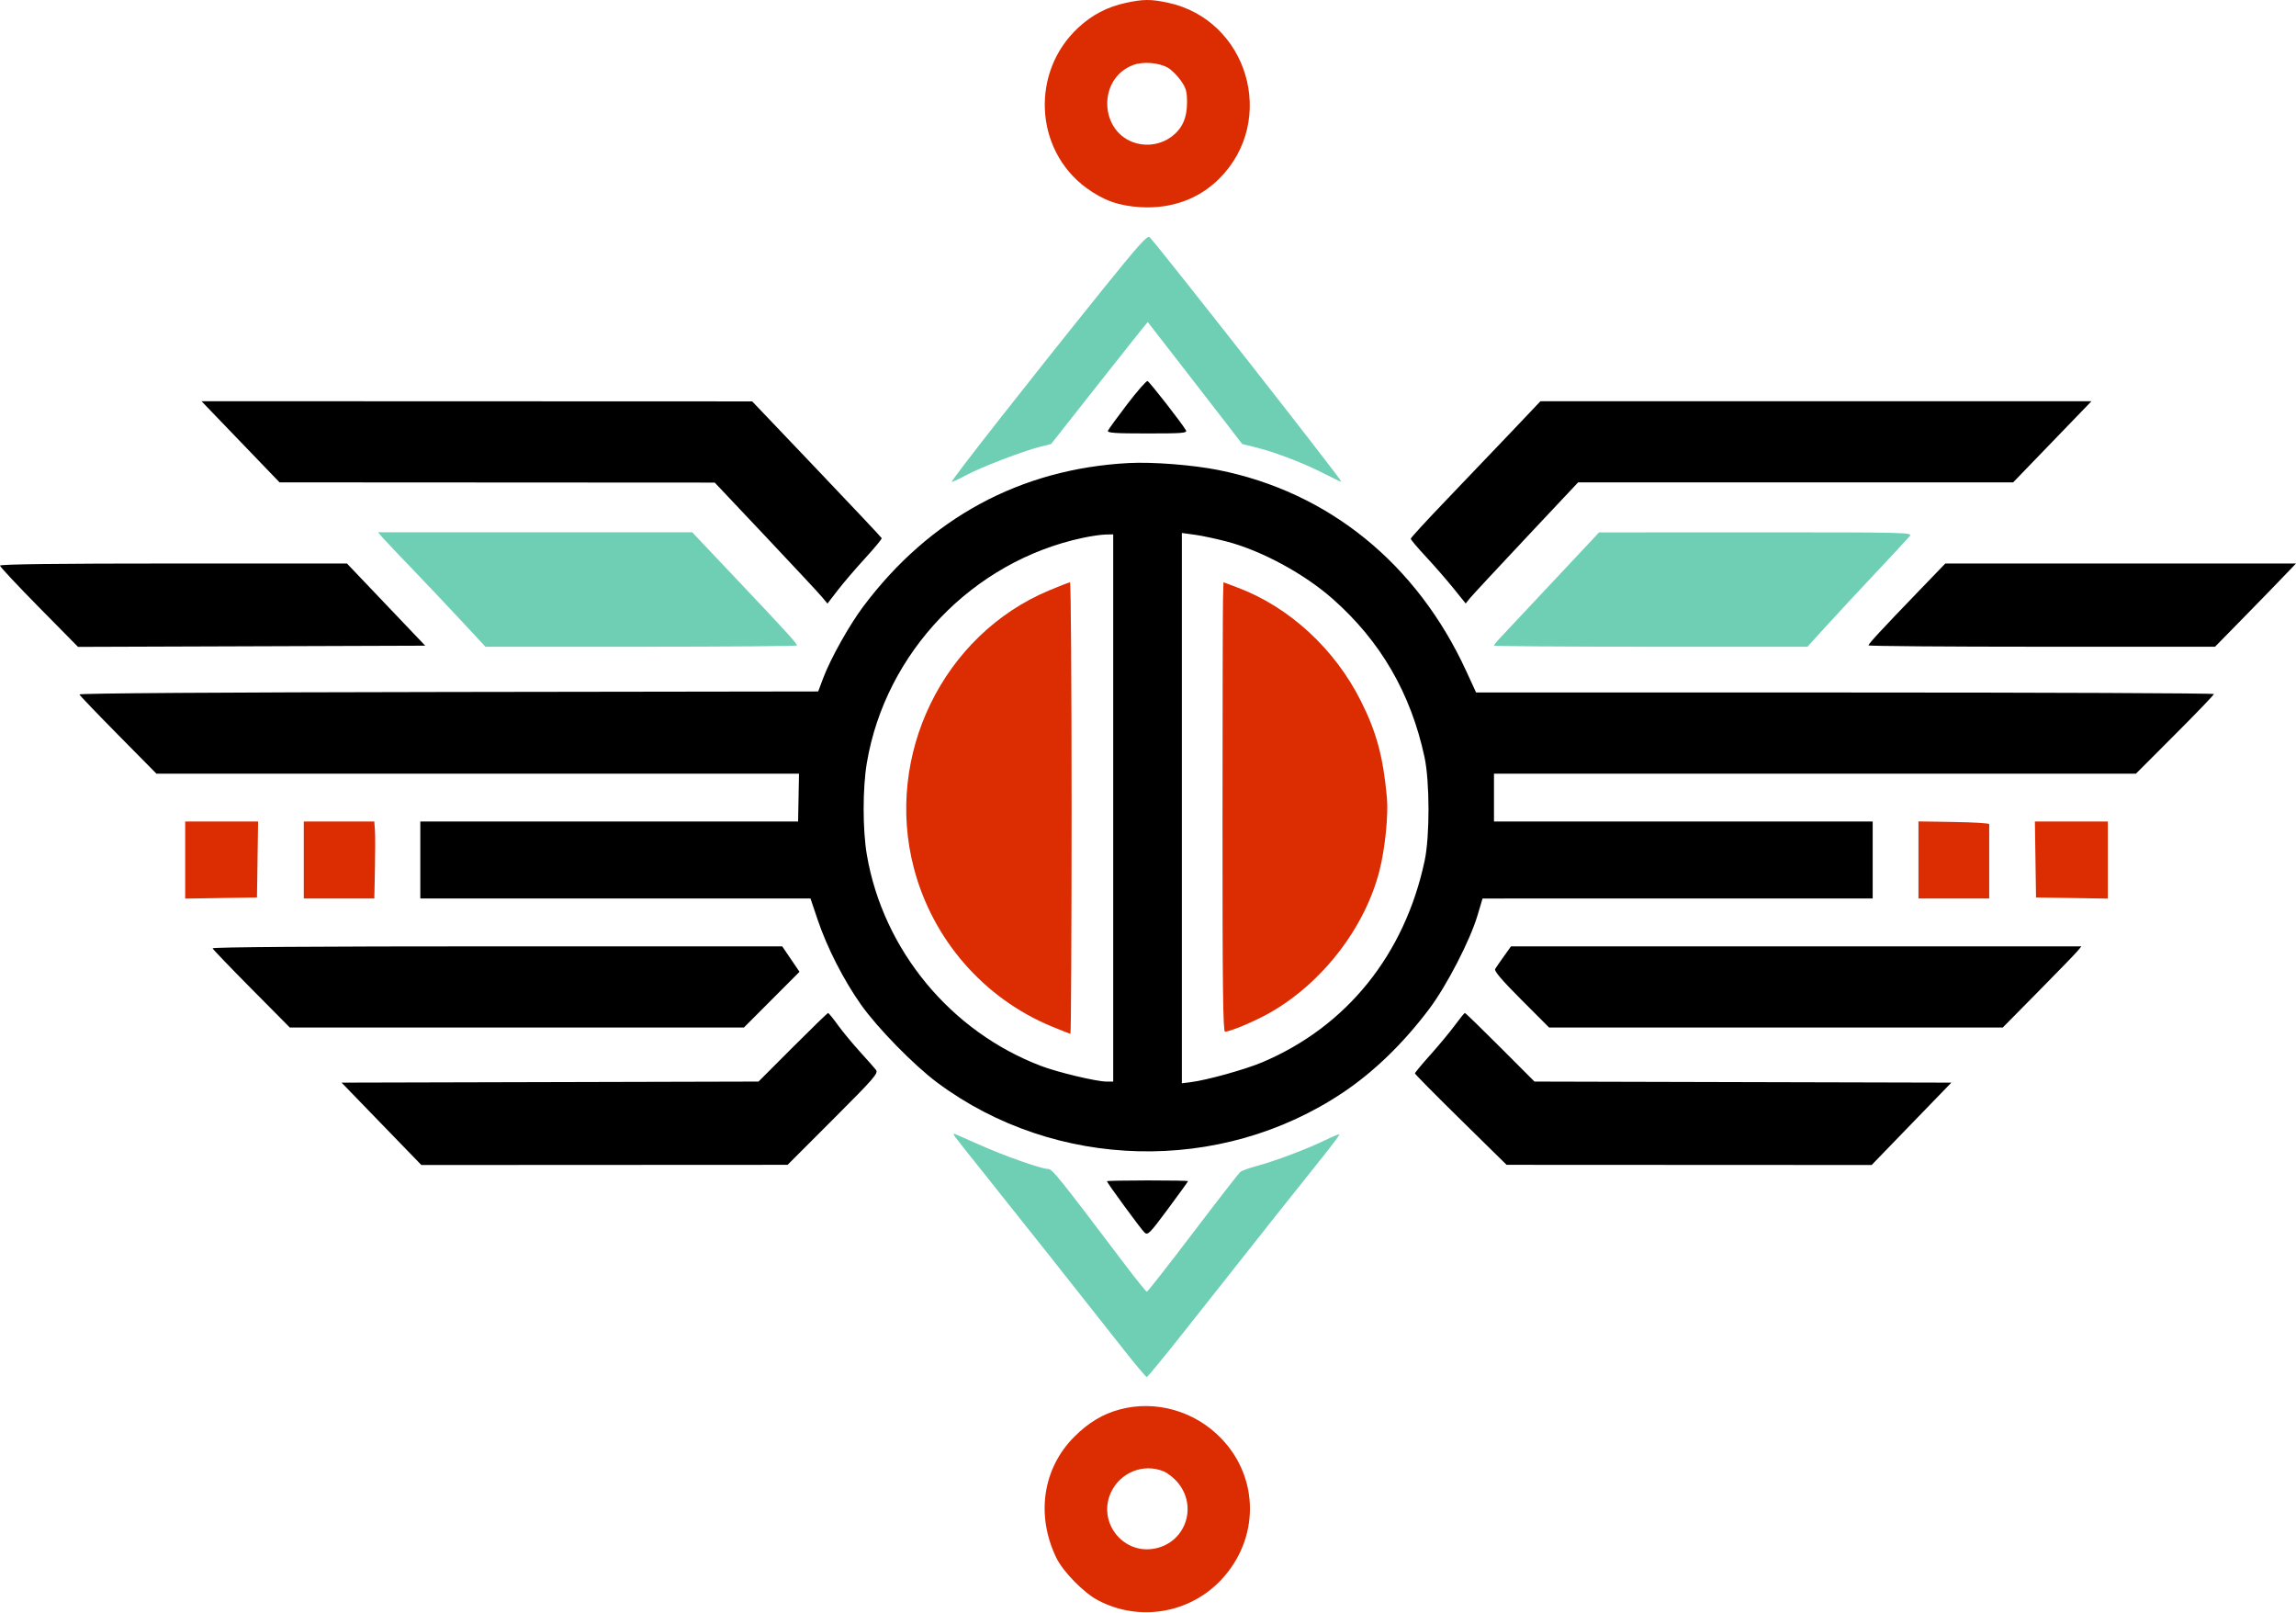
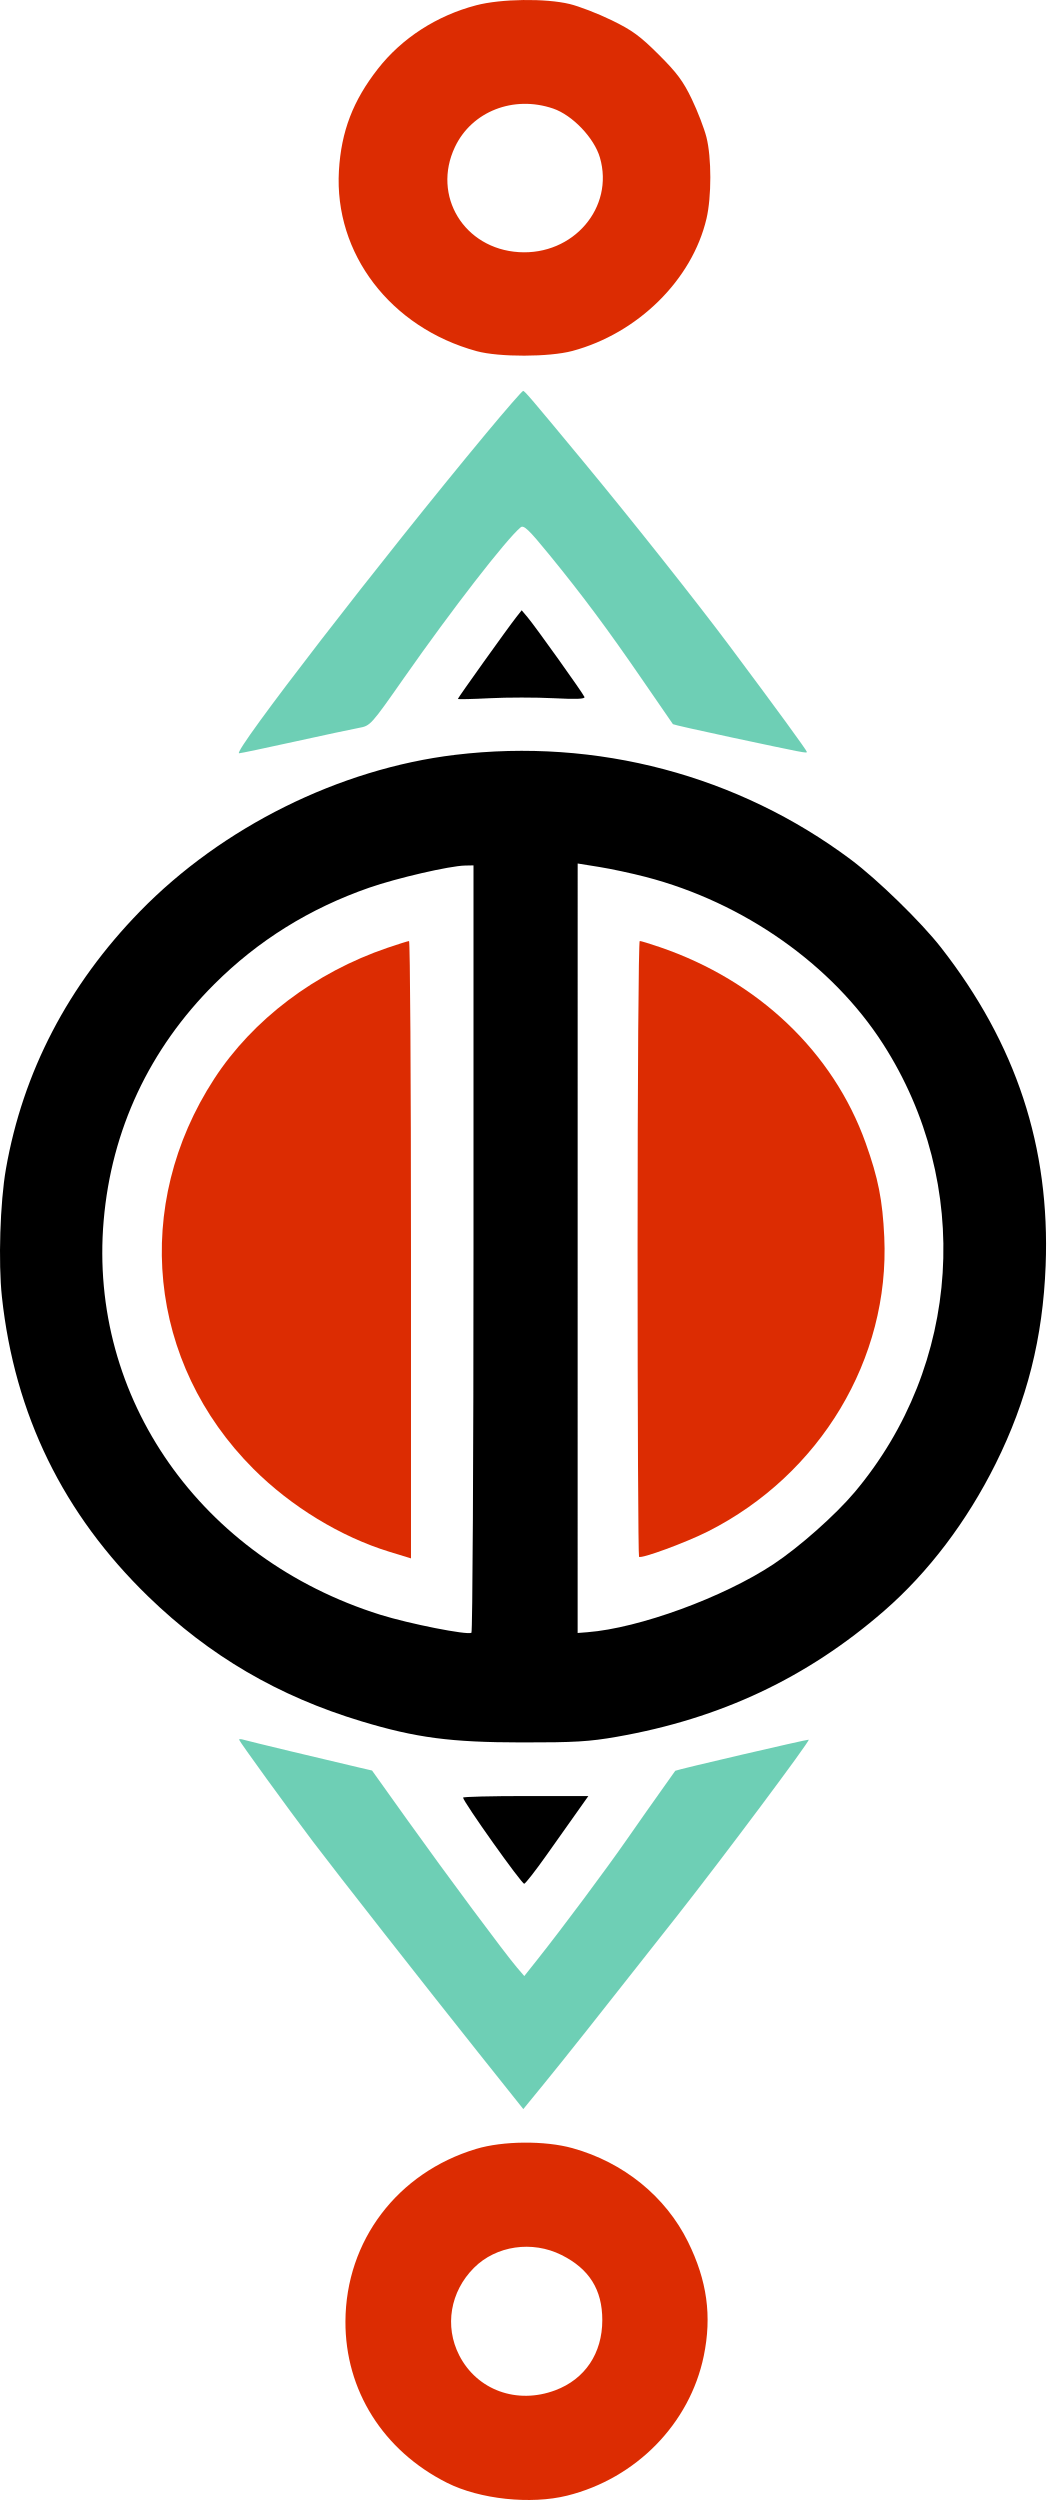
- <svg xmlns="http://www.w3.org/2000/svg" width="1017" height="714" viewBox="0 0 1017 714" fill="none">
-   <path fill-rule="evenodd" clip-rule="evenodd" d="M541.73 264.997C541.615 268.919 541.511 313.699 541.499 364.507C541.481 436.889 541.721 456.883 542.607 456.883C544.896 456.884 555.688 452.35 562.311 448.606C585.607 435.435 604.54 410.964 611.015 385.652C613.492 375.971 615.029 360.906 614.326 353.219C612.674 335.175 609.721 324.221 602.789 310.426C591.166 287.298 571.066 268.825 548.136 260.196L541.937 257.863L541.73 264.997Z" fill="#DC2C02" />
-   <path fill-rule="evenodd" clip-rule="evenodd" d="M464.84 261.415C417.725 281.032 391.646 334.529 404.815 384.549C413.136 416.15 435.785 442.142 465.84 454.581C470.124 456.355 473.86 457.805 474.142 457.805C474.425 457.805 474.656 412.814 474.656 357.826C474.656 302.838 474.345 257.86 473.964 257.876C473.584 257.891 469.479 259.484 464.84 261.415Z" fill="#DC2C02" />
-   <path fill-rule="evenodd" clip-rule="evenodd" d="M498.673 1.271C490.458 3.052 483.79 6.529 477.607 12.256C456.467 31.838 458.177 66.28 481.129 83.173C488.655 88.711 495.507 91.163 505.07 91.739C518.841 92.568 531.003 88.171 540.099 79.077C565.886 53.296 552.762 8.706 517.165 1.162C509.721 -0.415 506.357 -0.395 498.673 1.271ZM523.013 35.643C521.495 33.483 518.95 30.956 517.359 30.026C513.411 27.721 506.366 27.146 501.988 28.772C485.878 34.755 486.889 59.02 503.434 63.473C508.638 64.875 514.349 63.841 518.663 60.715C523.606 57.136 525.812 52.357 525.791 45.274C525.776 40.442 525.353 38.971 523.013 35.643Z" fill="#DC2C02" />
-   <path fill-rule="evenodd" clip-rule="evenodd" d="M495.951 624.206C488.452 626.221 482.211 629.965 475.926 636.216C461.874 650.192 458.757 671.042 467.899 689.906C470.855 696.006 479.967 705.32 486.246 708.66C504.435 718.334 526.924 714.603 540.981 699.58C557.884 681.513 557.889 654.67 540.99 637.076C529.27 624.873 511.914 619.914 495.951 624.206ZM521.347 656.164C519.761 654.359 517.122 652.321 515.483 651.636C506.55 647.904 496.198 652.039 492.066 660.988C486.235 673.618 496.712 687.85 510.455 685.967C524.903 683.988 531.038 667.199 521.347 656.164Z" fill="#DC2C02" />
-   <path fill-rule="evenodd" clip-rule="evenodd" d="M134.563 380.863V397.91H150.184H165.804L166.082 384.779C166.235 377.557 166.233 369.885 166.077 367.732L165.793 363.816H150.178H134.563V380.863Z" fill="#DC2C02" />
-   <path fill-rule="evenodd" clip-rule="evenodd" d="M849.772 380.841V397.91H865.44H881.108V381.784C881.108 372.915 881.109 365.348 881.11 364.967C881.111 364.587 874.06 364.163 865.442 364.024L849.772 363.772V380.841Z" fill="#DC2C02" />
-   <path fill-rule="evenodd" clip-rule="evenodd" d="M169.64 238.266C170.86 239.659 176.653 245.776 182.511 251.858C188.37 257.939 198.082 268.202 204.092 274.664L215.02 286.413H284.008C321.952 286.413 352.996 286.156 352.996 285.843C352.996 284.933 348.448 279.936 326.888 257.156L306.61 235.732H237.015H167.421L169.64 238.266Z" fill="#6ECFB5" />
-   <path fill-rule="evenodd" clip-rule="evenodd" d="M687.099 258.385C675.44 270.82 664.967 281.989 663.827 283.203C662.687 284.418 661.753 285.636 661.753 285.911C661.753 286.187 692.994 286.413 731.177 286.413H800.602L809.194 276.968C813.919 271.772 823.844 261.095 831.249 253.24C838.655 245.384 845.281 238.231 845.973 237.345C847.17 235.812 843.792 235.733 777.764 235.753L708.297 235.774L687.099 258.385Z" fill="#6ECFB5" />
-   <path fill-rule="evenodd" clip-rule="evenodd" d="M499.294 179.016C494.854 184.821 491.016 190.108 490.764 190.766C490.399 191.721 493.913 191.962 508.197 191.962C523.831 191.962 525.989 191.788 525.311 190.58C523.623 187.573 509.161 169.028 508.292 168.753C507.782 168.593 503.732 173.212 499.294 179.016Z" fill="black" />
-   <path fill-rule="evenodd" clip-rule="evenodd" d="M490.325 523.122C490.323 523.817 505.475 544.503 506.99 545.874C508.406 547.155 509.281 546.267 517.402 535.31C522.279 528.731 526.269 523.218 526.27 523.058C526.27 522.899 518.183 522.768 508.298 522.768C498.413 522.768 490.326 522.928 490.325 523.122Z" fill="black" />
-   <path fill-rule="evenodd" clip-rule="evenodd" d="M423.22 503.71C423.883 504.632 430.051 512.407 436.927 520.988C449.301 536.429 479.115 574.04 497.687 597.637C502.972 604.353 507.589 609.847 507.948 609.847C508.306 609.847 515.563 601.036 524.072 590.265C550.968 556.227 552.389 554.431 565.436 537.972C572.467 529.103 581.684 517.543 585.918 512.282C590.153 507.02 593.463 502.563 593.275 502.375C593.088 502.188 590.066 503.43 586.56 505.136C578.796 508.913 564.789 514.18 556.684 516.37C553.389 517.26 550.14 518.418 549.463 518.943C548.787 519.467 539.322 531.635 528.43 545.982C517.539 560.328 508.345 572.058 508 572.048C507.657 572.038 503.38 566.752 498.497 560.299C468.871 521.15 466.101 517.7 464.292 517.7C461.239 517.7 444.389 511.739 433.29 506.732C427.563 504.149 422.684 502.035 422.447 502.035C422.21 502.035 422.559 502.789 423.22 503.71Z" fill="#6ECFB5" />
-   <path fill-rule="evenodd" clip-rule="evenodd" d="M106.534 195.648L123.823 213.617L220.207 213.67L316.591 213.723L339.171 237.637C351.591 250.79 362.825 262.848 364.136 264.433L366.519 267.314L371.046 261.429C373.536 258.192 378.996 251.812 383.179 247.251C387.362 242.69 390.681 238.68 390.554 238.339C390.428 237.998 377.466 224.228 361.752 207.741L333.181 177.763L211.213 177.721L89.245 177.68L106.534 195.648ZM669.512 191.205C662.456 198.644 649.529 212.177 640.785 221.279C632.041 230.38 624.886 238.167 624.886 238.584C624.886 238.999 627.902 242.571 631.587 246.52C635.273 250.47 640.747 256.752 643.755 260.483L649.221 267.264L650.956 265.09C651.91 263.894 663.116 251.823 675.859 238.266L699.028 213.617H795.375H891.722L909.066 195.648L926.411 177.68H804.375H682.34L669.512 191.205ZM500.001 205.065C452.037 207.605 411.803 229.352 382.325 268.67C376.179 276.868 367.844 291.758 364.658 300.234L362.406 306.224L198.638 306.457C98.125 306.6 34.99 307.021 35.178 307.547C35.346 308.019 43.09 316.103 52.387 325.513L69.29 342.622H211.6H353.908L353.711 353.219L353.512 363.816H269.844H186.176V380.863V397.91H272.589H359.002L362.19 407.355C366.348 419.671 373.657 433.99 381.358 444.904C388.612 455.187 404.804 471.741 415.115 479.418C467.462 518.388 540.731 520.161 594.971 483.771C608.703 474.558 621.672 461.972 633.119 446.747C640.798 436.534 651.135 416.523 654.417 405.516L656.684 397.919L743.09 397.914L829.495 397.91V380.863V363.816H745.624H661.753V353.219V342.622H803.928H946.104L963.376 325.335C972.875 315.828 980.648 307.743 980.648 307.367C980.648 306.992 907.113 306.685 817.237 306.685H653.828L649.44 297.15C627.551 249.576 588.438 217.877 539.633 208.152C528.283 205.89 510.528 204.507 500.001 205.065ZM543.727 239.92C559.061 243.995 577.805 254.181 590.324 265.239C611.514 283.958 624.886 306.99 630.971 335.25C633.309 346.109 633.344 370.375 631.036 381.208C622.183 422.769 596.464 454.672 559.087 470.457C551.503 473.66 534.56 478.368 527.421 479.257L523.504 479.745V357.891V236.037L529.264 236.822C532.433 237.253 538.941 238.648 543.727 239.92ZM493.089 357.826V478.999L490.094 478.99C485.689 478.978 468.717 474.94 461.325 472.145C421.153 456.957 391.196 420.737 383.978 378.627C382.079 367.548 382.066 349.158 383.948 337.946C392.189 288.859 430.913 248.519 479.725 238.171C483.273 237.419 487.732 236.77 489.633 236.729L493.089 236.653V357.826ZM0 250.491C0 251.006 7.777 259.314 17.281 268.953L34.562 286.478L111.454 286.214L188.346 285.952L171.012 267.753L153.679 249.554H76.84C25.371 249.554 0 249.864 0 250.491ZM849.458 262.224C833.15 279.141 827.652 285.087 827.652 285.811C827.652 286.142 862.186 286.413 904.393 286.413H981.134L993.111 274.203C999.698 267.487 1007.77 259.194 1011.04 255.774L1017 249.554H939.335H861.672L849.458 262.224ZM94.163 419.98C94.332 420.462 102.096 428.548 111.418 437.948L128.364 455.041H228.943H329.52L341.828 442.71L354.136 430.379L350.306 424.742L346.476 419.103H220.166C140.71 419.103 93.97 419.429 94.163 419.98ZM666.17 423.48C664.448 425.887 662.698 428.421 662.279 429.111C661.739 430.001 665.084 433.934 673.835 442.702L686.151 455.041H786.635H887.119L902.819 439.145C911.454 430.403 919.291 422.317 920.233 421.177L921.947 419.103H795.623H669.299L666.17 423.48ZM351.158 463.79L335.975 478.99L243.635 479.224L151.294 479.459L168.965 497.699L186.636 515.938L267.751 515.898L348.865 515.857L369.066 495.645C387.584 477.115 389.158 475.293 387.962 473.76C387.245 472.84 384.051 469.227 380.865 465.73C377.678 462.234 373.318 456.96 371.176 454.009C369.034 451.058 367.07 448.632 366.811 448.617C366.551 448.602 359.508 455.43 351.158 463.79ZM644.535 453.915C642.416 456.815 637.543 462.696 633.706 466.986C629.869 471.275 626.73 475.046 626.73 475.368C626.73 475.689 635.865 484.93 647.031 495.905L667.334 515.857L748.184 515.895L829.035 515.933L846.691 497.696L864.347 479.459L772.021 479.224L679.696 478.99L664.513 463.79C656.163 455.43 649.12 448.602 648.86 448.617C648.601 448.632 646.654 451.017 644.535 453.915Z" fill="black" />
-   <path fill-rule="evenodd" clip-rule="evenodd" d="M489.275 127.159C457.051 167.124 421.102 212.905 421.574 213.376C421.753 213.556 424.542 212.274 427.771 210.527C434.308 206.991 453.106 199.759 460.661 197.874L465.562 196.651L484.852 172.191C495.461 158.739 505.1 146.582 506.271 145.178L508.399 142.623L523.612 162.225C531.978 173.005 541.386 185.154 544.517 189.221L550.209 196.617L556.903 198.297C565.325 200.413 578.138 205.391 587.048 210.008C590.821 211.965 594.023 213.452 594.161 213.314C594.606 212.868 514.129 110.269 509.235 105.044C508.305 104.052 504.573 108.187 489.275 127.159Z" fill="#6ECFB5" />
-   <path fill-rule="evenodd" clip-rule="evenodd" d="M901.594 380.632L901.846 397.449L917.744 397.702L933.643 397.953V380.885V363.816H917.493H901.343L901.594 380.632Z" fill="#DC2C02" />
-   <path fill-rule="evenodd" clip-rule="evenodd" d="M82.028 380.885V397.953L97.927 397.702L113.825 397.449L114.077 380.632L114.327 363.816H98.178H82.028V380.885Z" fill="#DC2C02" />
+ <svg xmlns="http://www.w3.org/2000/svg" width="318" height="760" viewBox="0 0 318 760" fill="none">
+   <path fill-rule="evenodd" clip-rule="evenodd" d="M193.824 379.441C193.824 430.801 194.024 473.022 194.267 473.266C194.938 473.938 208.489 468.952 215.202 465.563C249.389 448.303 270.528 413.021 268.818 376.073C268.296 364.813 266.984 358.177 263.16 347.471C253.305 319.869 230.484 298.147 200.614 287.934C197.598 286.903 194.837 286.059 194.477 286.059C194.118 286.059 193.824 328.081 193.824 379.441Z" fill="#DC2C02" />
+   <path fill-rule="evenodd" clip-rule="evenodd" d="M117.815 288.123C95.799 295.624 76.855 309.94 65.146 327.924C40.089 366.411 44.9 414.38 77.042 446.539C88.505 458.007 103.608 467.212 118.409 471.748L124.941 473.751V379.905C124.941 328.29 124.674 286.068 124.347 286.08C124.02 286.091 121.081 287.01 117.815 288.123Z" fill="#DC2C02" />
+   <path fill-rule="evenodd" clip-rule="evenodd" d="M144.772 1.603C132.766 4.749 122.172 11.595 114.889 20.911C107.298 30.622 103.733 39.932 103.033 51.878C101.553 77.098 118.705 99.579 144.896 106.75C151.686 108.608 166.979 108.577 174.005 106.69C193.902 101.347 210.389 85.09 214.767 66.497C216.334 59.842 216.328 47.872 214.754 41.69C214.072 39.012 212.066 33.803 210.295 30.114C207.682 24.668 205.792 22.128 200.252 16.602C194.564 10.929 192.176 9.186 185.907 6.135C181.77 4.122 176.046 1.911 173.188 1.222C165.83 -0.551 152.302 -0.37 144.772 1.603ZM182.374 47.903C180.641 41.936 174.017 34.995 168.149 32.997C156.095 28.895 143.415 33.869 138.29 44.711C131.28 59.544 141.071 75.62 157.746 76.652C174.286 77.674 186.784 63.086 182.374 47.903Z" fill="#DC2C02" />
+   <path fill-rule="evenodd" clip-rule="evenodd" d="M144.735 653.273C120.812 660.485 105.132 681.175 105.014 705.683C104.915 726.635 116.475 745.008 135.903 754.775C145.843 759.772 161.319 761.428 172.396 758.68C193.366 753.477 209.71 736.772 213.944 716.217C216.448 704.059 214.963 693.302 209.157 681.53C202.347 667.721 189.547 657.34 174.024 653.034C165.652 650.712 152.883 650.816 144.735 653.273ZM183.1 705.287C183.097 696.058 179.133 689.736 170.705 685.521C161.791 681.062 150.831 682.665 144.089 689.413C136.854 696.654 135.082 707.171 139.603 716.019C145.011 726.604 157.13 731.018 168.794 726.649C177.848 723.259 183.104 715.411 183.1 705.287Z" fill="#DC2C02" />
+   <path fill-rule="evenodd" clip-rule="evenodd" d="M72.684 528.863C72.684 529.305 87.403 549.616 95.151 559.865C102.193 569.179 129.519 604.049 145.328 623.893L159.087 641.164L165.173 633.718C171.496 625.982 180.932 614.083 205.854 582.419C219.763 564.747 246.263 529.272 245.856 528.866C245.662 528.671 205.386 538.053 205.277 538.319C205.244 538.4 203.427 540.964 201.24 544.015C199.052 547.066 194.289 553.842 190.654 559.072C184.127 568.463 171.006 586.075 163.33 595.747L159.382 600.722L157.155 598.125C153.578 593.953 135.675 569.856 123.934 553.41L113.102 538.239L108.926 537.27C98.748 534.911 75.328 529.277 74.07 528.886C73.308 528.649 72.684 528.638 72.684 528.863Z" fill="#6ECFB5" />
+   <path fill-rule="evenodd" clip-rule="evenodd" d="M156.922 187.648C154.379 190.884 139.192 212.144 139.192 212.468C139.192 212.625 143.557 212.531 148.892 212.258C154.226 211.986 162.96 211.986 168.299 212.258C175.204 212.61 177.911 212.502 177.674 211.883C177.248 210.775 162.759 190.469 160.381 187.648L158.591 185.525L156.922 187.648ZM138.401 229.47C103.219 233.695 67.507 251.427 42.541 277.067C20.684 299.513 6.943 325.931 1.795 355.402C0.026 365.531 -0.546 383.809 0.579 394.234C4.444 430.032 19.214 460.27 45.094 485.371C63.699 503.413 84.632 515.661 109.897 523.285C126.493 528.293 136.987 529.675 158.591 529.699C174.675 529.718 179.117 529.455 187.52 527.983C219.055 522.46 245.39 510.051 268.784 489.694C282.224 477.999 293.947 462.527 302.685 444.954C312.232 425.754 317.03 406.731 317.877 384.724C319.263 348.696 308.957 317.378 286.059 288.04C280.015 280.295 266.796 267.404 258.666 261.324C224.361 235.672 181.436 224.302 138.401 229.47ZM196.319 266.59C226.107 274.342 252.967 293.251 268.447 317.362C295.79 359.955 292.303 415.001 259.814 453.626C253.978 460.564 242.974 470.321 235.112 475.529C219.896 485.608 194.287 494.969 178.577 496.194L175.603 496.427L175.606 382.526C175.607 319.879 175.61 267.247 175.611 265.564L175.614 262.504L182.146 263.552C185.739 264.129 192.116 265.495 196.319 266.59ZM143.943 379.526C143.943 443.574 143.661 496.15 143.316 496.364C142.077 497.13 124.365 493.626 115.615 490.883C61.107 473.796 26.876 425.023 31.515 371.055C33.886 343.473 45.391 318.904 65.193 299.142C78.435 285.926 94.138 276.151 112.243 269.856C120.671 266.925 136.702 263.223 141.37 263.128L143.943 263.077V379.526ZM140.776 546.475C140.776 547.666 158.677 572.876 159.371 572.661C159.8 572.529 162.782 568.704 165.999 564.162C169.216 559.619 173.426 553.674 175.355 550.949L178.861 545.996H159.819C149.345 545.996 140.776 546.212 140.776 546.475Z" fill="black" />
+   <path fill-rule="evenodd" clip-rule="evenodd" d="M147.812 131.721C116.143 169.82 70.442 229 72.687 229C73.121 229 80.691 227.409 89.508 225.466C98.327 223.522 107.139 221.64 109.089 221.283C112.616 220.638 112.692 220.554 122.945 205.902C137.411 185.23 153.957 163.881 158.284 160.302C159.219 159.53 160.756 161.001 166.978 168.624C177.14 181.075 184.655 191.176 195.387 206.81C200.324 214.002 204.458 220.006 204.572 220.152C204.687 220.298 212.737 222.115 222.461 224.19C244.504 228.892 245.289 229.043 245.289 228.588C245.289 228.142 236.03 215.45 221.878 196.496C211.691 182.852 192.135 158.186 177.278 140.241C161.143 120.752 159.515 118.843 159.023 118.843C158.743 118.843 153.698 124.639 147.812 131.721Z" fill="#6ECFB5" />
</svg>
